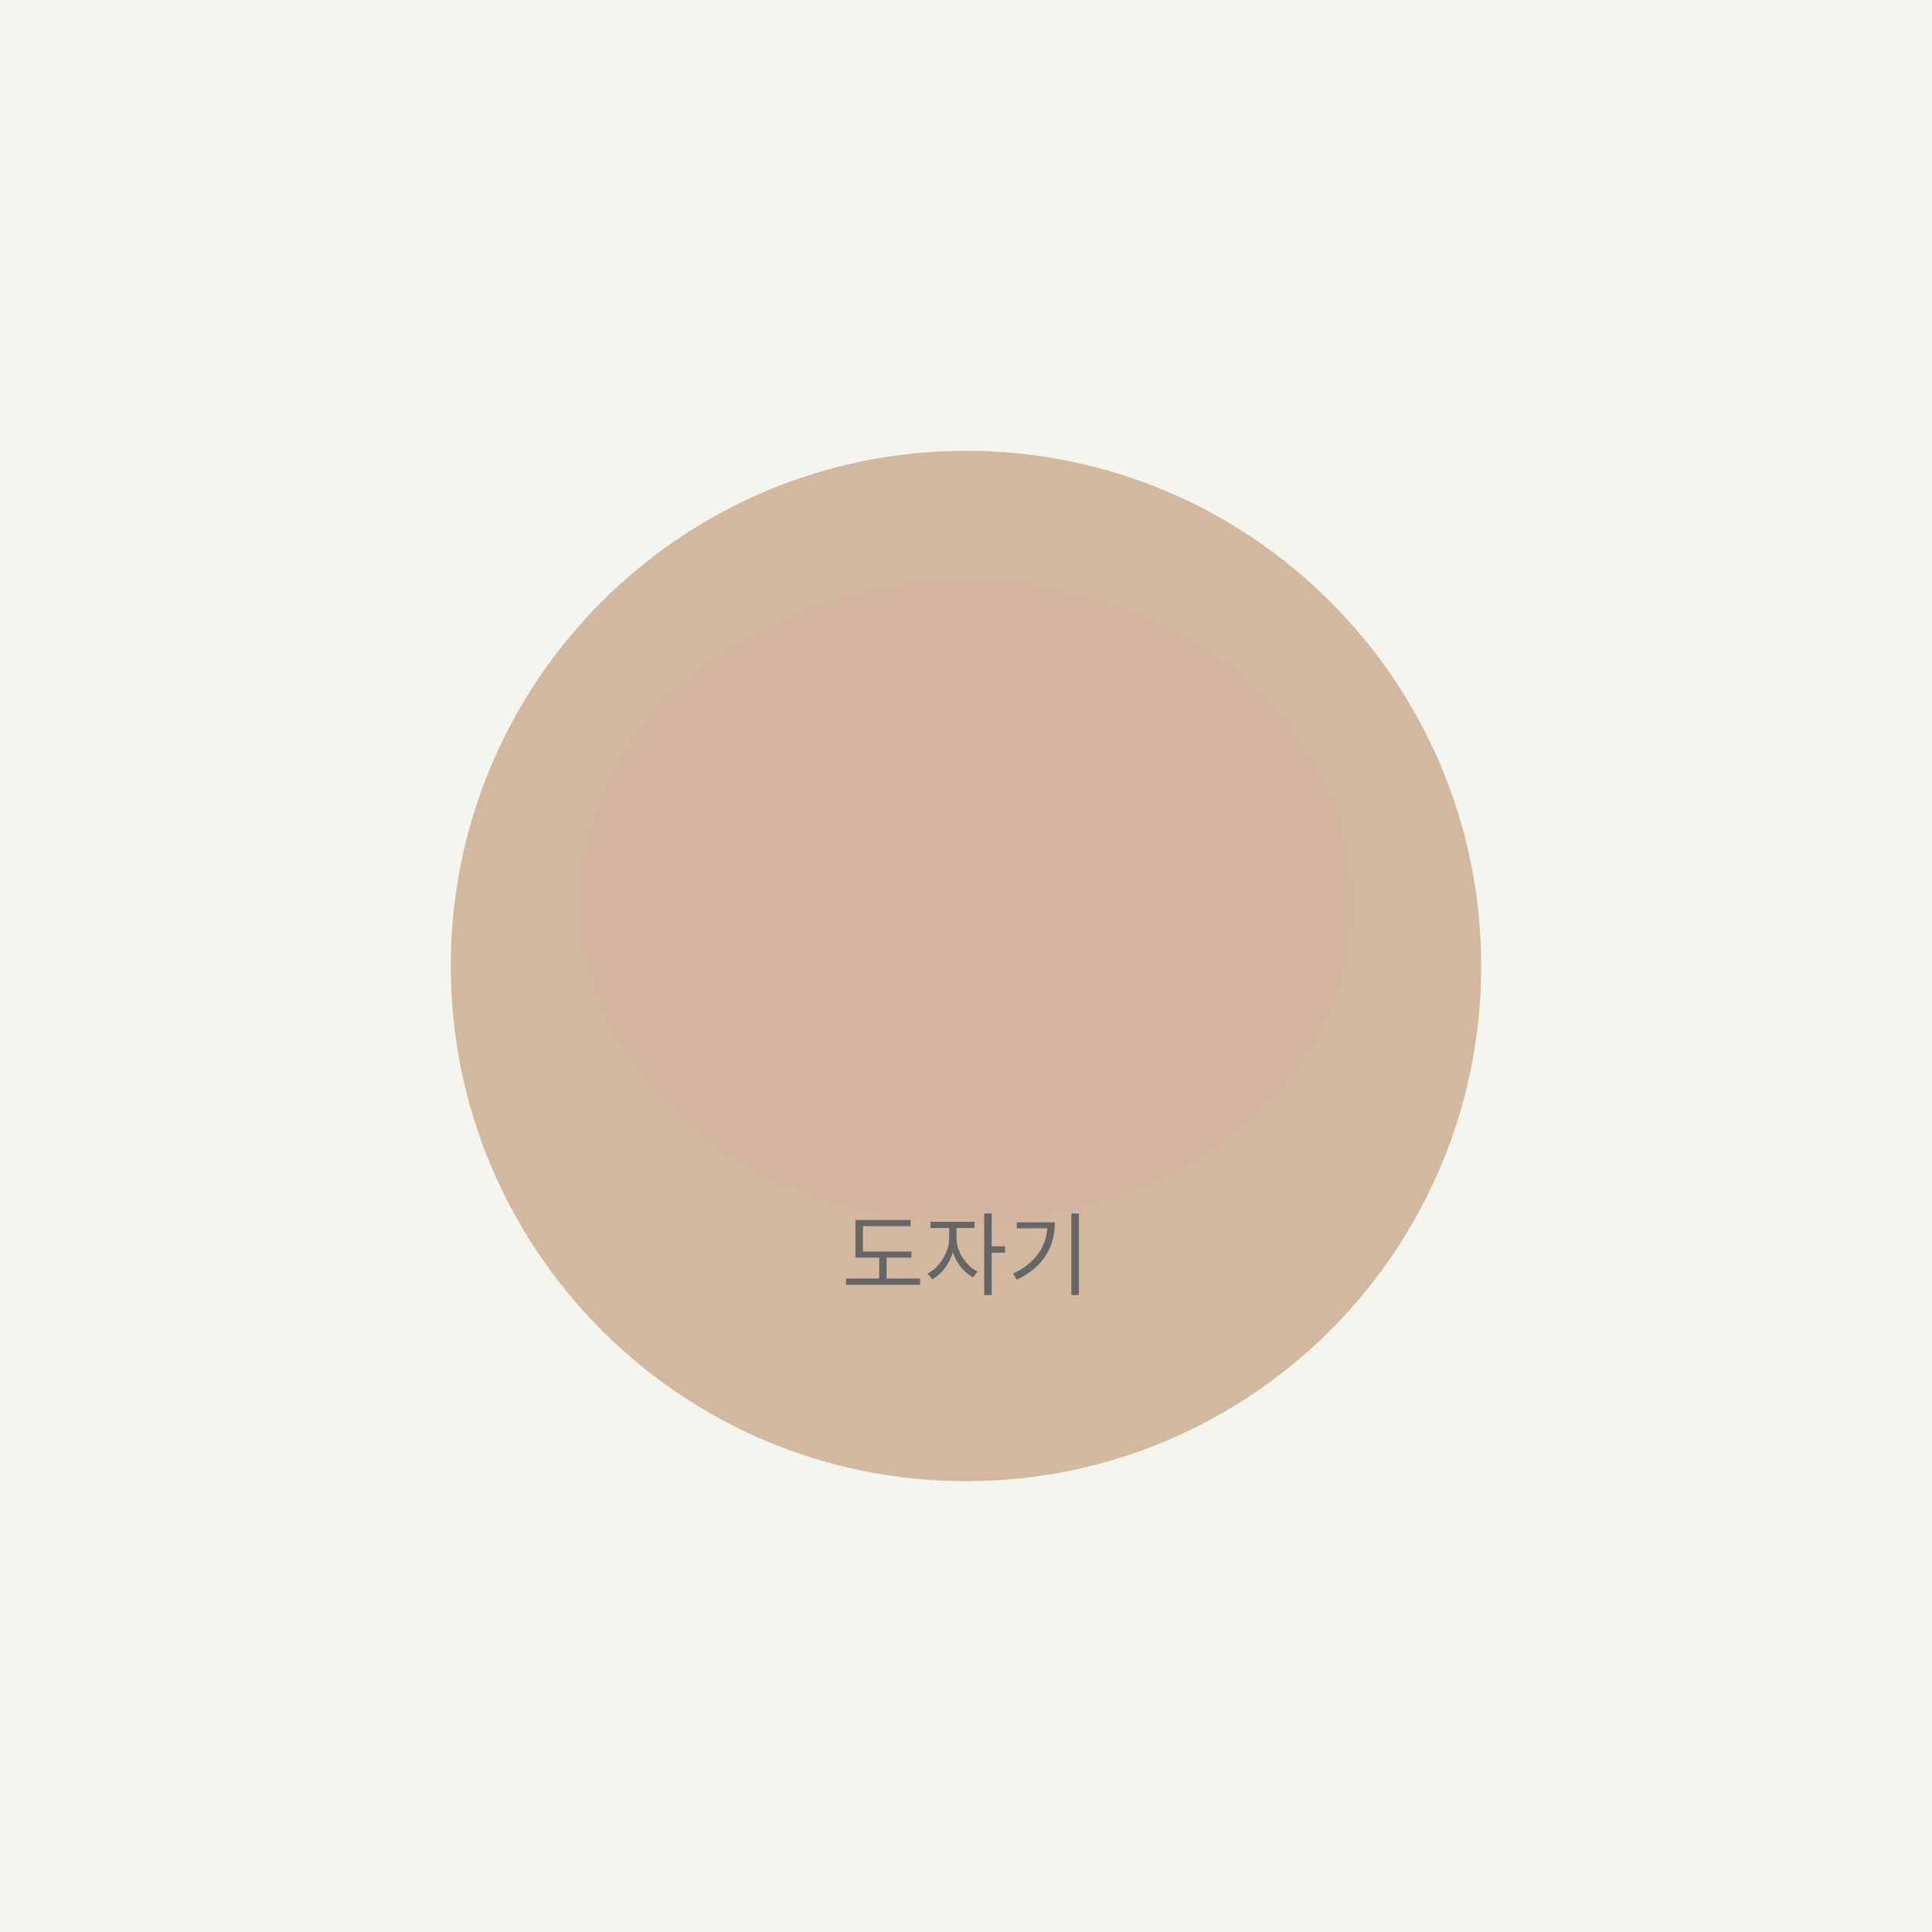
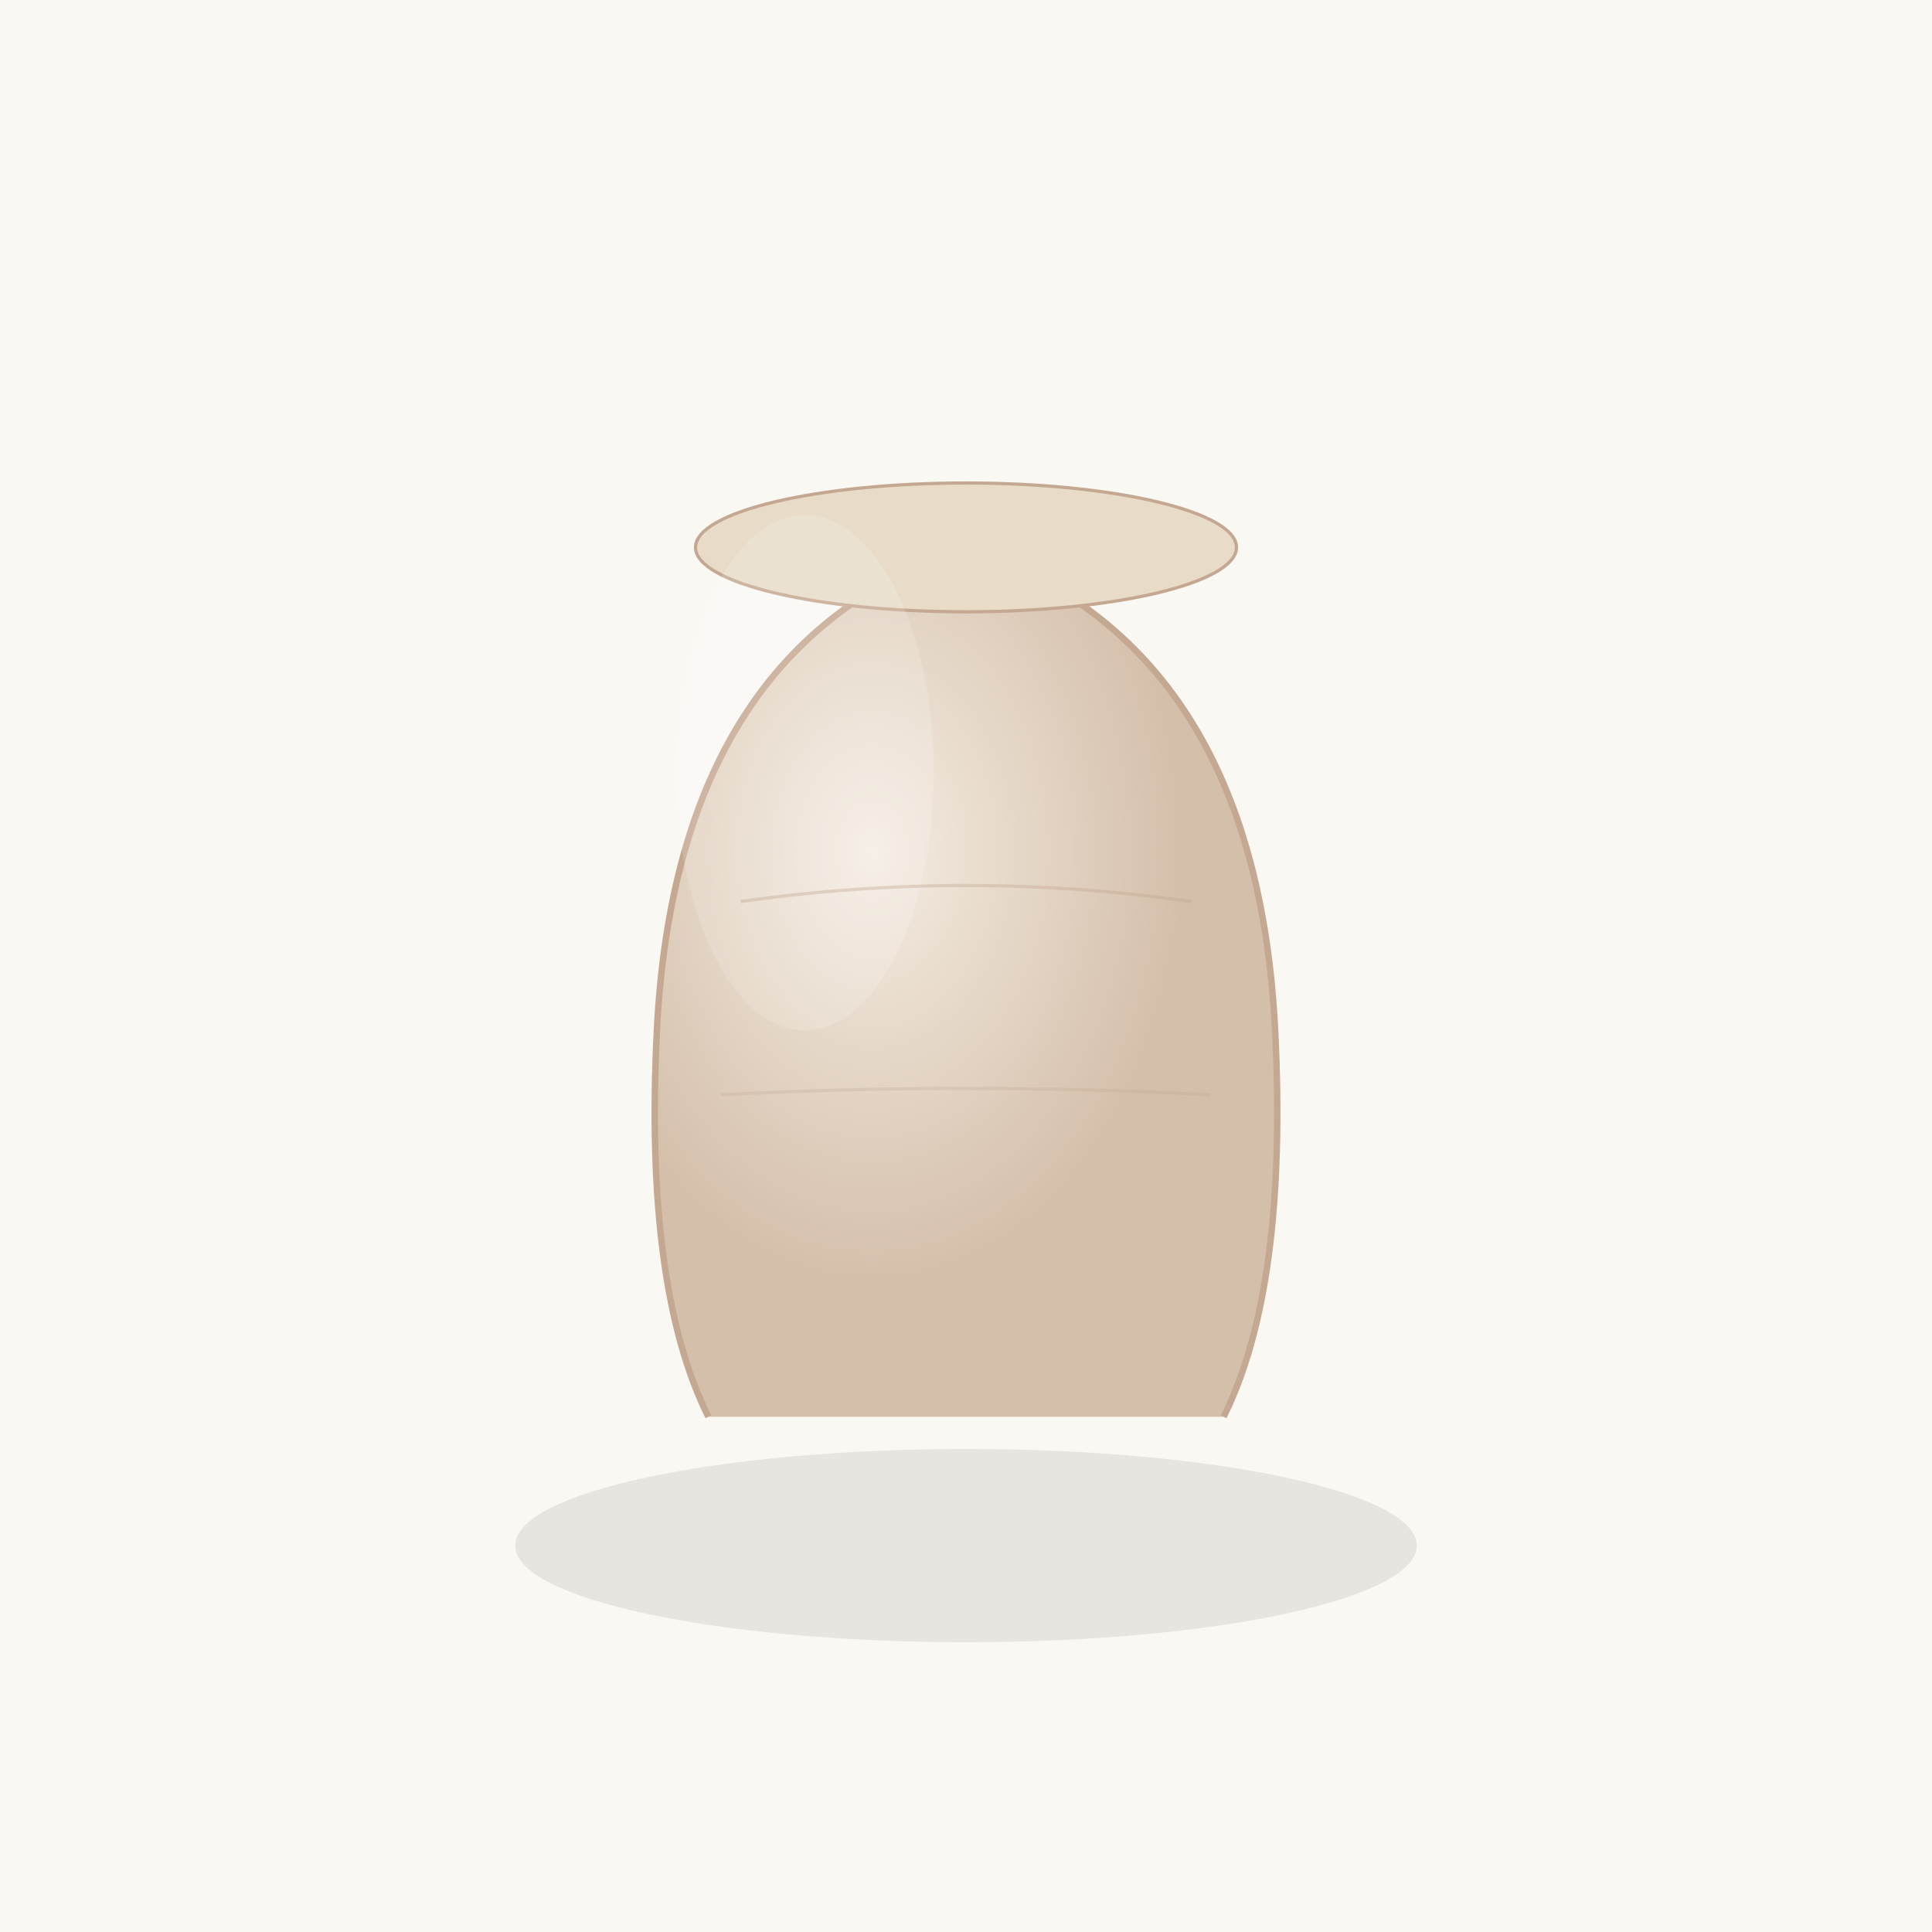
- <svg xmlns="http://www.w3.org/2000/svg" width="300" height="300">
-   <rect width="300" height="300" fill="#f5f5f0" />
-   <circle cx="150" cy="150" r="80" fill="#c9a98a" opacity="0.8" />
-   <ellipse cx="150" cy="140" rx="60" ry="50" fill="#d4b5a0" />
-   <text x="150" y="200" font-family="Arial" font-size="14" text-anchor="middle" fill="#666">도자기</text>
+ <svg xmlns="http://www.w3.org/2000/svg" width="300" height="300" viewBox="0 0 300 300">
+   <defs>
+     <radialGradient id="pot1" cx="35%" cy="35%">
+       <stop offset="0%" style="stop-color:#f5ede3;stop-opacity:1" />
+       <stop offset="100%" style="stop-color:#d4bfaa;stop-opacity:1" />
+     </radialGradient>
+   </defs>
+   <rect width="300" height="300" fill="#faf8f3" />
+   <ellipse cx="150" cy="240" rx="70" ry="15" fill="#000" opacity="0.08" />
+   <path d="M 110 220 Q 100 200 102 160 Q 105 100 150 85 Q 195 100 198 160 Q 200 200 190 220" fill="url(#pot1)" stroke="#c4a892" stroke-width="1" />
+   <ellipse cx="150" cy="85" rx="42" ry="10" fill="#e8dcc8" stroke="#c4a892" stroke-width="0.5" />
+   <ellipse cx="125" cy="120" rx="20" ry="40" fill="#fff" opacity="0.15" />
+   <path d="M 115 140 Q 150 135 185 140" stroke="#c4a892" stroke-width="0.5" fill="none" opacity="0.4" />
+   <path d="M 112 170 Q 150 168 188 170" stroke="#c4a892" stroke-width="0.5" fill="none" opacity="0.3" />
</svg>
